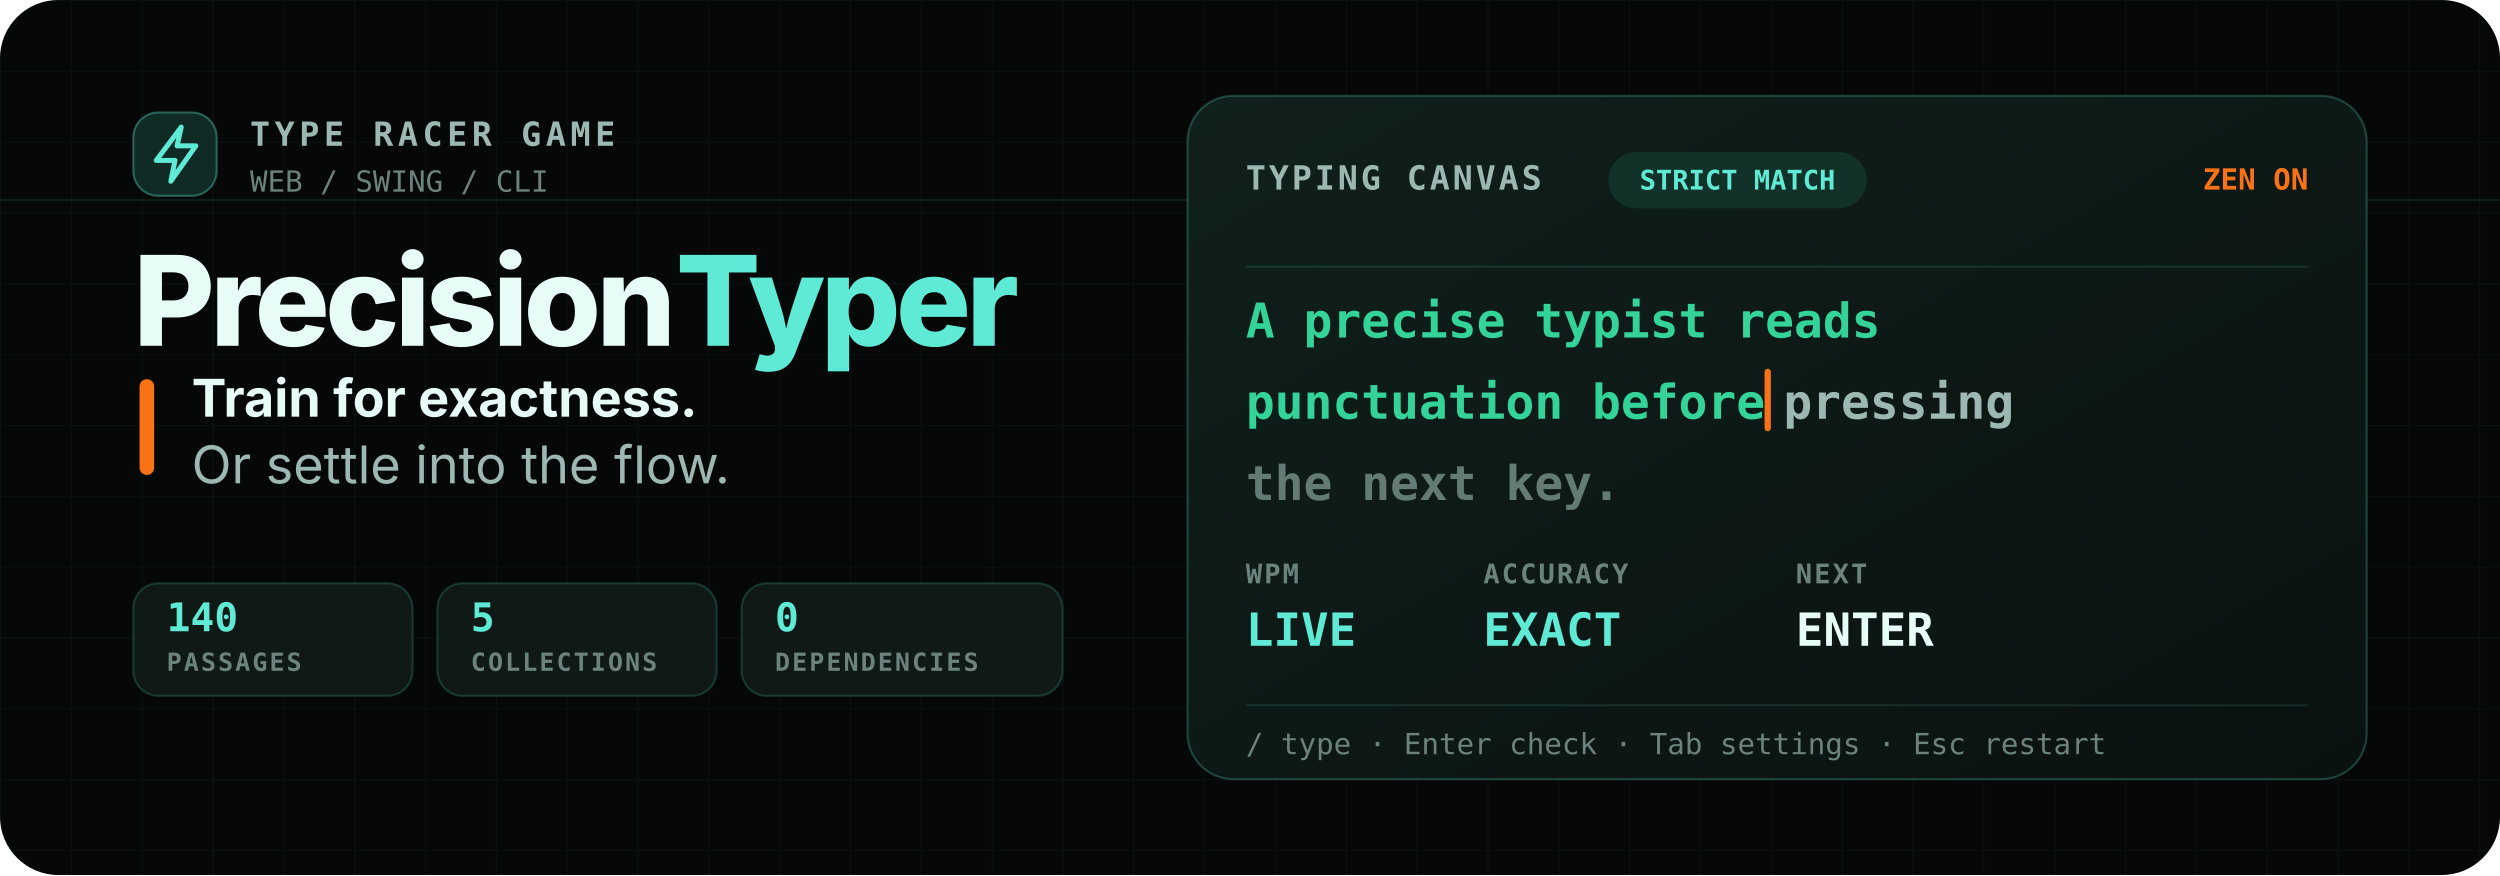
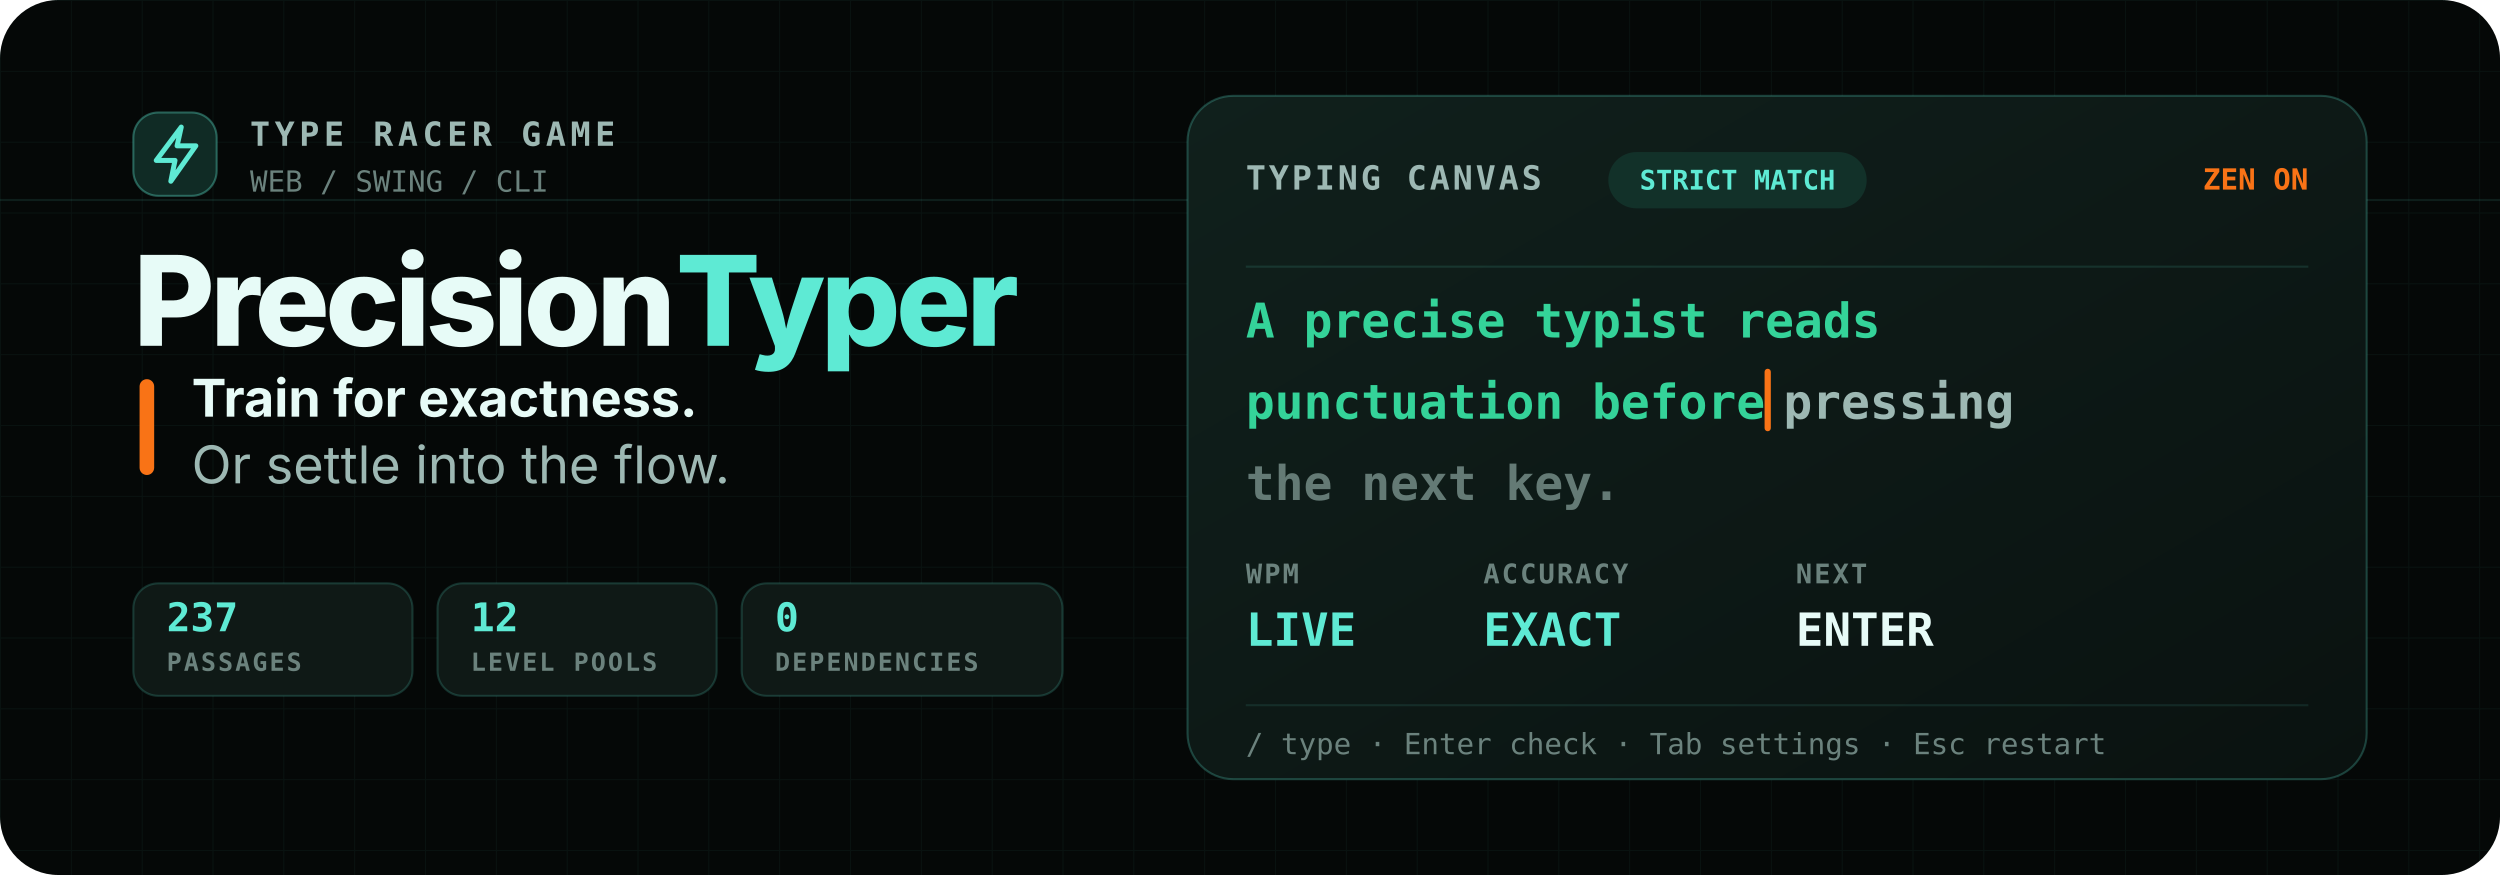
<svg xmlns="http://www.w3.org/2000/svg" width="1200" height="420" viewBox="0 0 1200 420" role="img" aria-labelledby="title desc">
  <defs>
    <linearGradient id="panel" x1="0" y1="0" x2="1" y2="1">
      <stop offset="0" stop-color="#10201c" />
      <stop offset="1" stop-color="#0a1210" />
    </linearGradient>
    <pattern id="key-grid" width="34" height="34" patternUnits="userSpaceOnUse">
      <path d="M34 0H0V34" fill="none" stroke="#5eead4" stroke-opacity="0.045" />
    </pattern>
  </defs>
  <rect width="1200" height="420" rx="28" fill="#050807" />
  <rect width="1200" height="420" rx="28" fill="url(#key-grid)" />
  <path d="M0 96H1200" stroke="#5eead4" stroke-opacity="0.1" />
  <g id="identity" transform="translate(64 54)">
    <g transform="translate(0 0)">
      <rect width="40" height="40" rx="12" fill="#102b25" stroke="#5eead4" stroke-opacity="0.35" />
      <path d="M23 7L11 23h9l-2 10 12-17h-9z" fill="none" stroke="#5eead4" stroke-width="2.4" stroke-linecap="round" stroke-linejoin="round" />
      <text x="56" y="16" fill="#9db8b3" font-family="ui-monospace, SFMono-Regular, Menlo, monospace" font-size="16" font-weight="700" letter-spacing="2.2">TYPE RACER GAME</text>
      <text x="56" y="38" fill="#6b827d" font-family="ui-monospace, SFMono-Regular, Menlo, monospace" font-size="14">WEB  /  SWING  /  CLI</text>
    </g>
    <text x="0" y="112" fill="#e7fbf7" font-family="-apple-system, BlinkMacSystemFont, Segoe UI, sans-serif" font-size="60" font-weight="800" letter-spacing="-2.2">Precision<tspan fill="#5eead4">Typer</tspan>
    </text>
    <rect x="3" y="128" width="7" height="46" rx="3.5" fill="#f97316" />
    <text x="28" y="146" fill="#e7fbf7" font-family="-apple-system, BlinkMacSystemFont, Segoe UI, sans-serif" font-size="25" font-weight="650">Train for exactness.</text>
    <text x="28" y="178" fill="#9db8b3" font-family="-apple-system, BlinkMacSystemFont, Segoe UI, sans-serif" font-size="25">Or settle into the flow.</text>
    <g transform="translate(0 226)" font-family="ui-monospace, SFMono-Regular, Menlo, monospace">
      <g>
        <rect width="134" height="54" rx="12" fill="#0f1916" stroke="#5eead4" stroke-opacity="0.18" />
-         <text x="16" y="23" fill="#5eead4" font-size="19" font-weight="700">140</text>
+         <text x="16" y="23" fill="#5eead4" font-size="19" font-weight="700">237</text>
        <text x="16" y="42" fill="#6b827d" font-size="12" font-weight="700" letter-spacing="1">PASSAGES</text>
      </g>
      <g transform="translate(146 0)">
        <rect width="134" height="54" rx="12" fill="#0f1916" stroke="#5eead4" stroke-opacity="0.18" />
-         <text x="16" y="23" fill="#5eead4" font-size="19" font-weight="700">5</text>
-         <text x="16" y="42" fill="#6b827d" font-size="12" font-weight="700" letter-spacing="1">COLLECTIONS</text>
+         <text x="16" y="23" fill="#5eead4" font-size="19" font-weight="700">12</text>
+         <text x="16" y="42" fill="#6b827d" font-size="12" font-weight="700" letter-spacing="1">LEVEL POOLS</text>
      </g>
      <g transform="translate(292 0)">
        <rect width="154" height="54" rx="12" fill="#0f1916" stroke="#5eead4" stroke-opacity="0.18" />
        <text x="16" y="23" fill="#5eead4" font-size="19" font-weight="700">0</text>
        <text x="16" y="42" fill="#6b827d" font-size="12" font-weight="700" letter-spacing="1">DEPENDENCIES</text>
      </g>
    </g>
  </g>
  <g id="typing-canvas" transform="translate(570 46)">
    <rect width="566" height="328" rx="22" fill="url(#panel)" stroke="#5eead4" stroke-opacity="0.24" />
    <g transform="translate(28 27)">
      <text x="0" y="18" fill="#9db8b3" font-family="ui-monospace, SFMono-Regular, Menlo, monospace" font-size="16" font-weight="700" letter-spacing="1.4">TYPING CANVAS</text>
      <rect x="174" y="0" width="124" height="27" rx="13.5" fill="#123129" />
      <text x="236" y="18" text-anchor="middle" fill="#5eead4" font-family="ui-monospace, SFMono-Regular, Menlo, monospace" font-size="13" font-weight="700">STRICT MATCH</text>
      <text x="510" y="18" text-anchor="end" fill="#f97316" font-family="ui-monospace, SFMono-Regular, Menlo, monospace" font-size="14" font-weight="700">ZEN ON</text>
    </g>
    <path d="M28 82H538" stroke="#5eead4" stroke-opacity="0.12" />
    <g transform="translate(28 116)" font-family="ui-monospace, SFMono-Regular, Menlo, monospace" font-size="23" font-weight="550">
      <text x="0" y="0" fill="#34d399">A precise typist reads</text>
      <text x="0" y="39" fill="#34d399">punctuation before</text>
      <rect x="249" y="15" width="3" height="30" rx="1.5" fill="#f97316" />
      <text x="258" y="39" fill="#9db8b3">pressing</text>
      <text x="0" y="78" fill="#647a75">the next key.</text>
    </g>
    <g transform="translate(28 234)" font-family="ui-monospace, SFMono-Regular, Menlo, monospace">
      <g>
        <text x="0" y="0" fill="#6b827d" font-size="13" font-weight="700" letter-spacing="1">WPM</text>
        <text x="0" y="30" fill="#5eead4" font-size="22" font-weight="700">LIVE</text>
      </g>
      <g transform="translate(114 0)">
        <text x="0" y="0" fill="#6b827d" font-size="13" font-weight="700" letter-spacing="1">ACCURACY</text>
        <text x="0" y="30" fill="#5eead4" font-size="22" font-weight="700">EXACT</text>
      </g>
      <g transform="translate(264 0)">
        <text x="0" y="0" fill="#6b827d" font-size="13" font-weight="700" letter-spacing="1">NEXT</text>
        <text x="0" y="30" fill="#e7fbf7" font-size="22" font-weight="700">ENTER</text>
      </g>
    </g>
    <rect x="28" y="292" width="510" height="1" fill="#5eead4" fill-opacity="0.1" />
    <text x="28" y="316" fill="#6b827d" font-family="ui-monospace, SFMono-Regular, Menlo, monospace" font-size="14">/ type  ·  Enter check  ·  Tab settings  ·  Esc restart</text>
  </g>
</svg>
